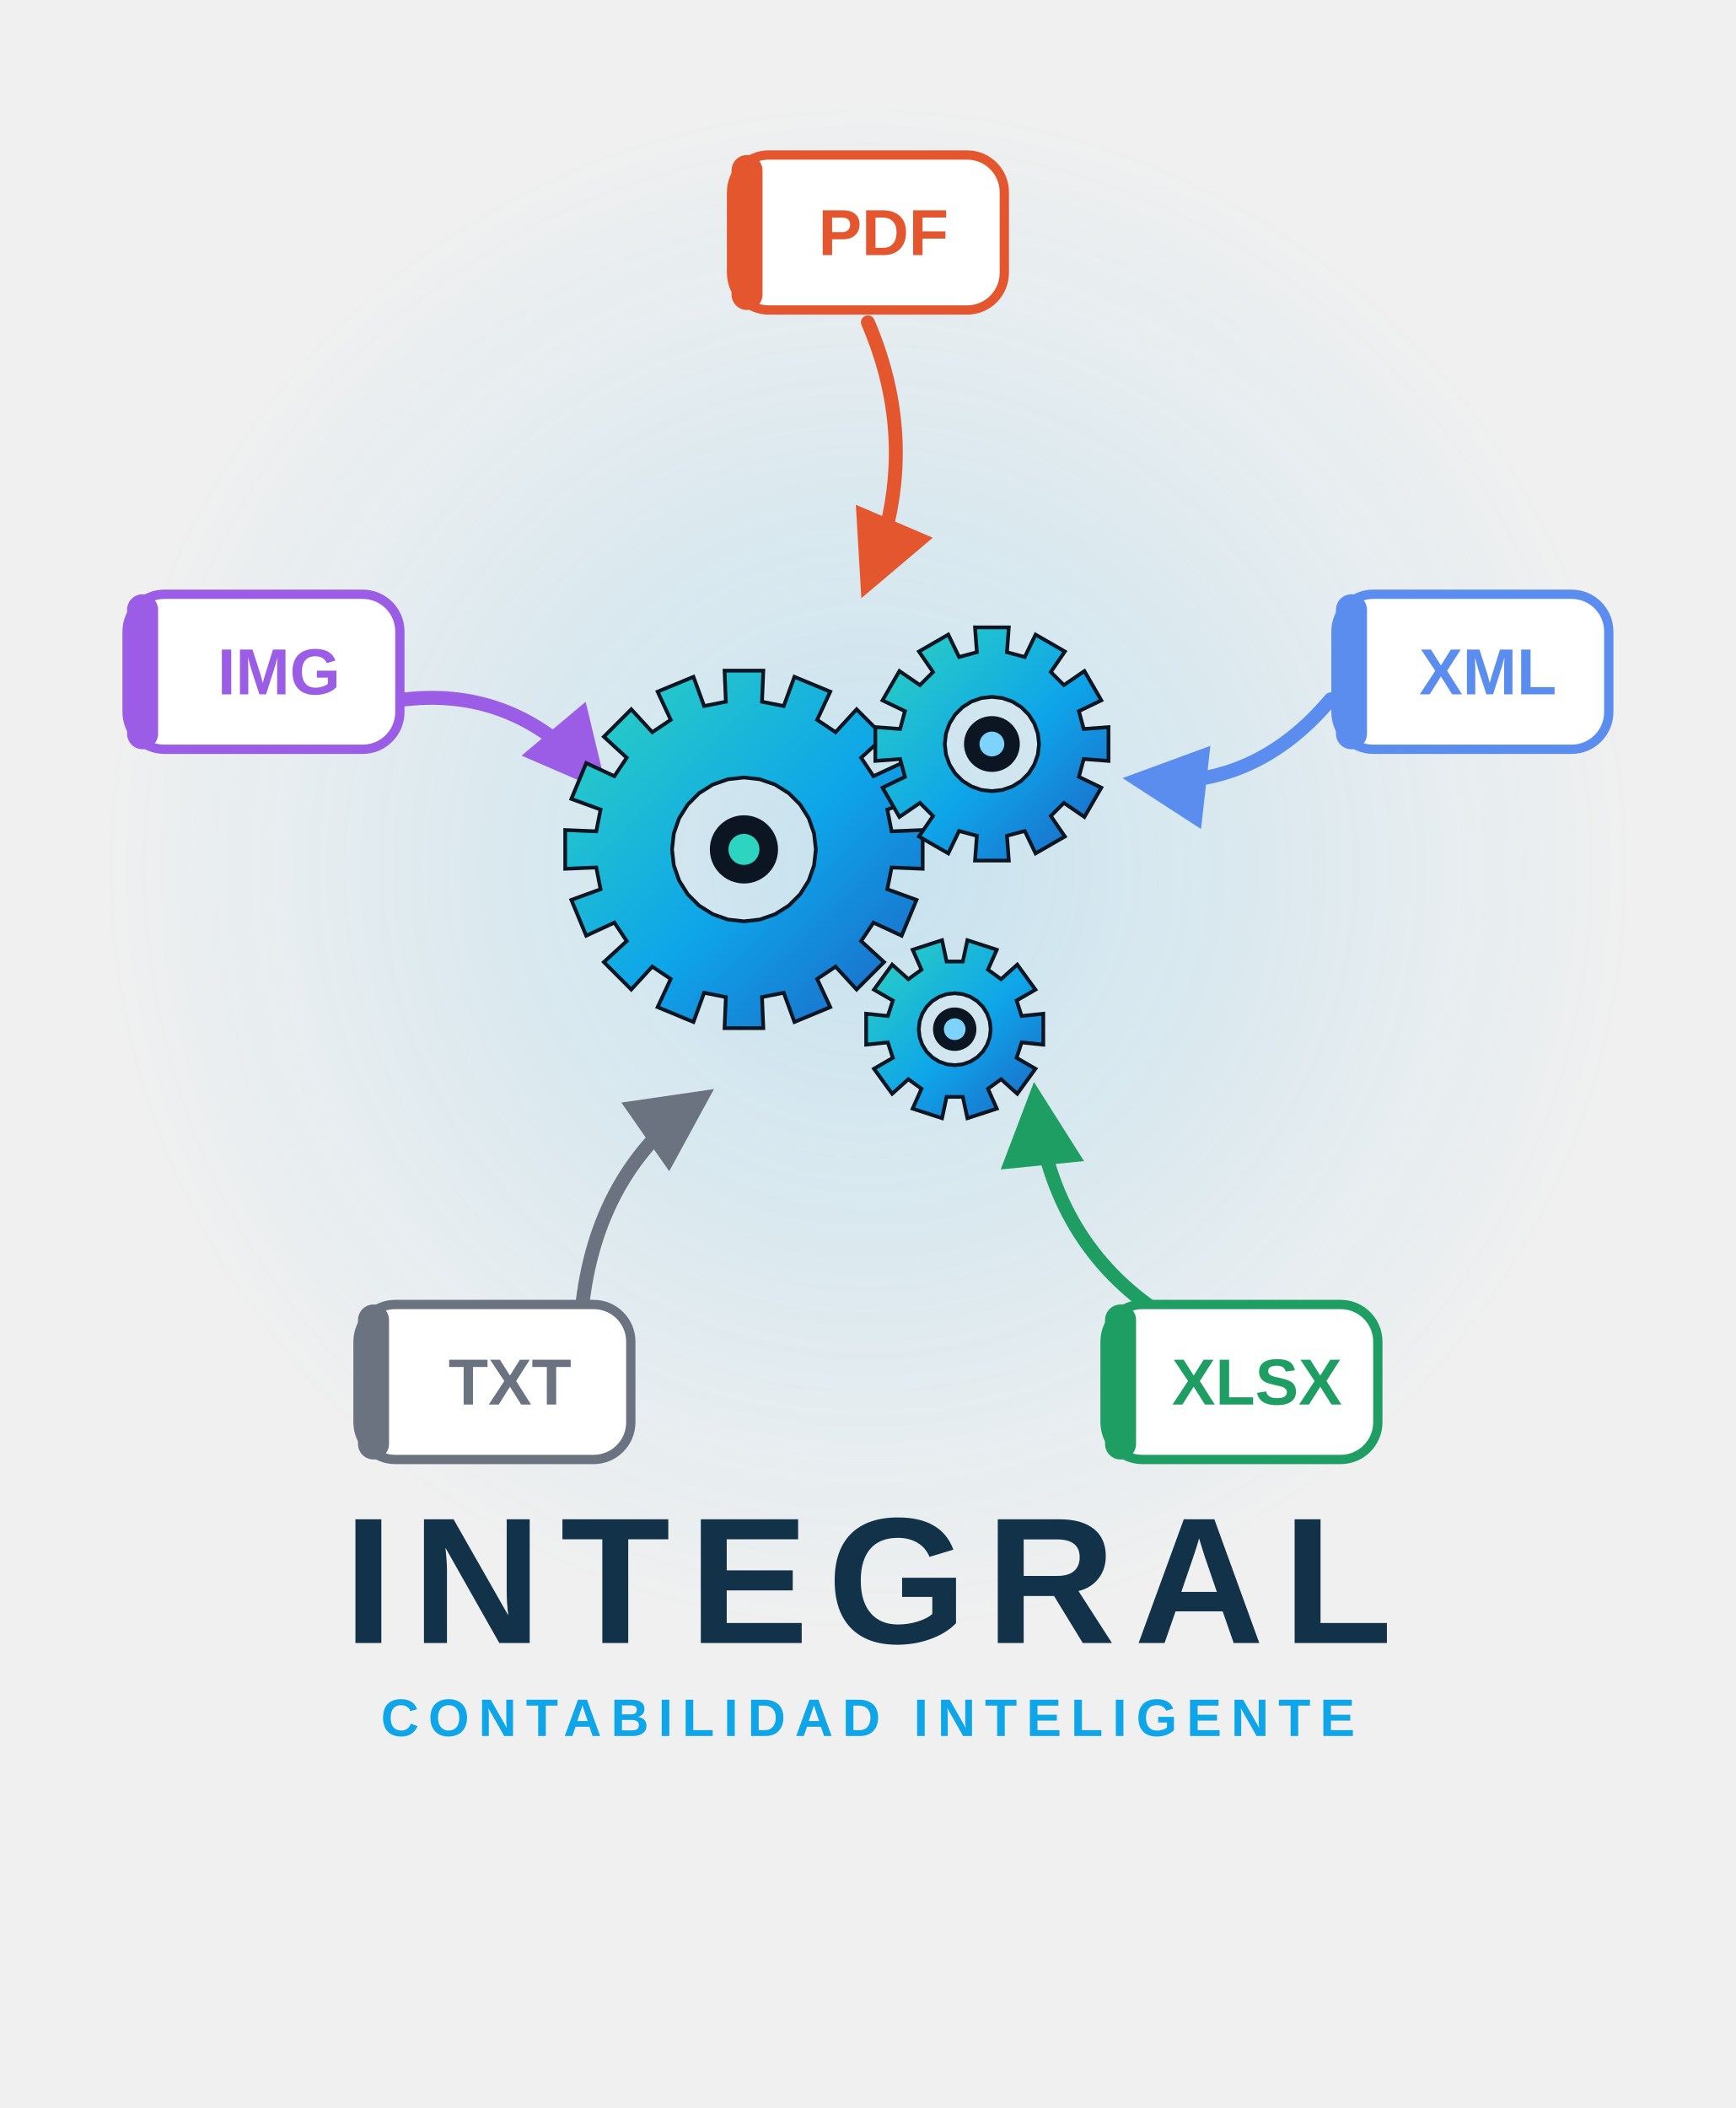
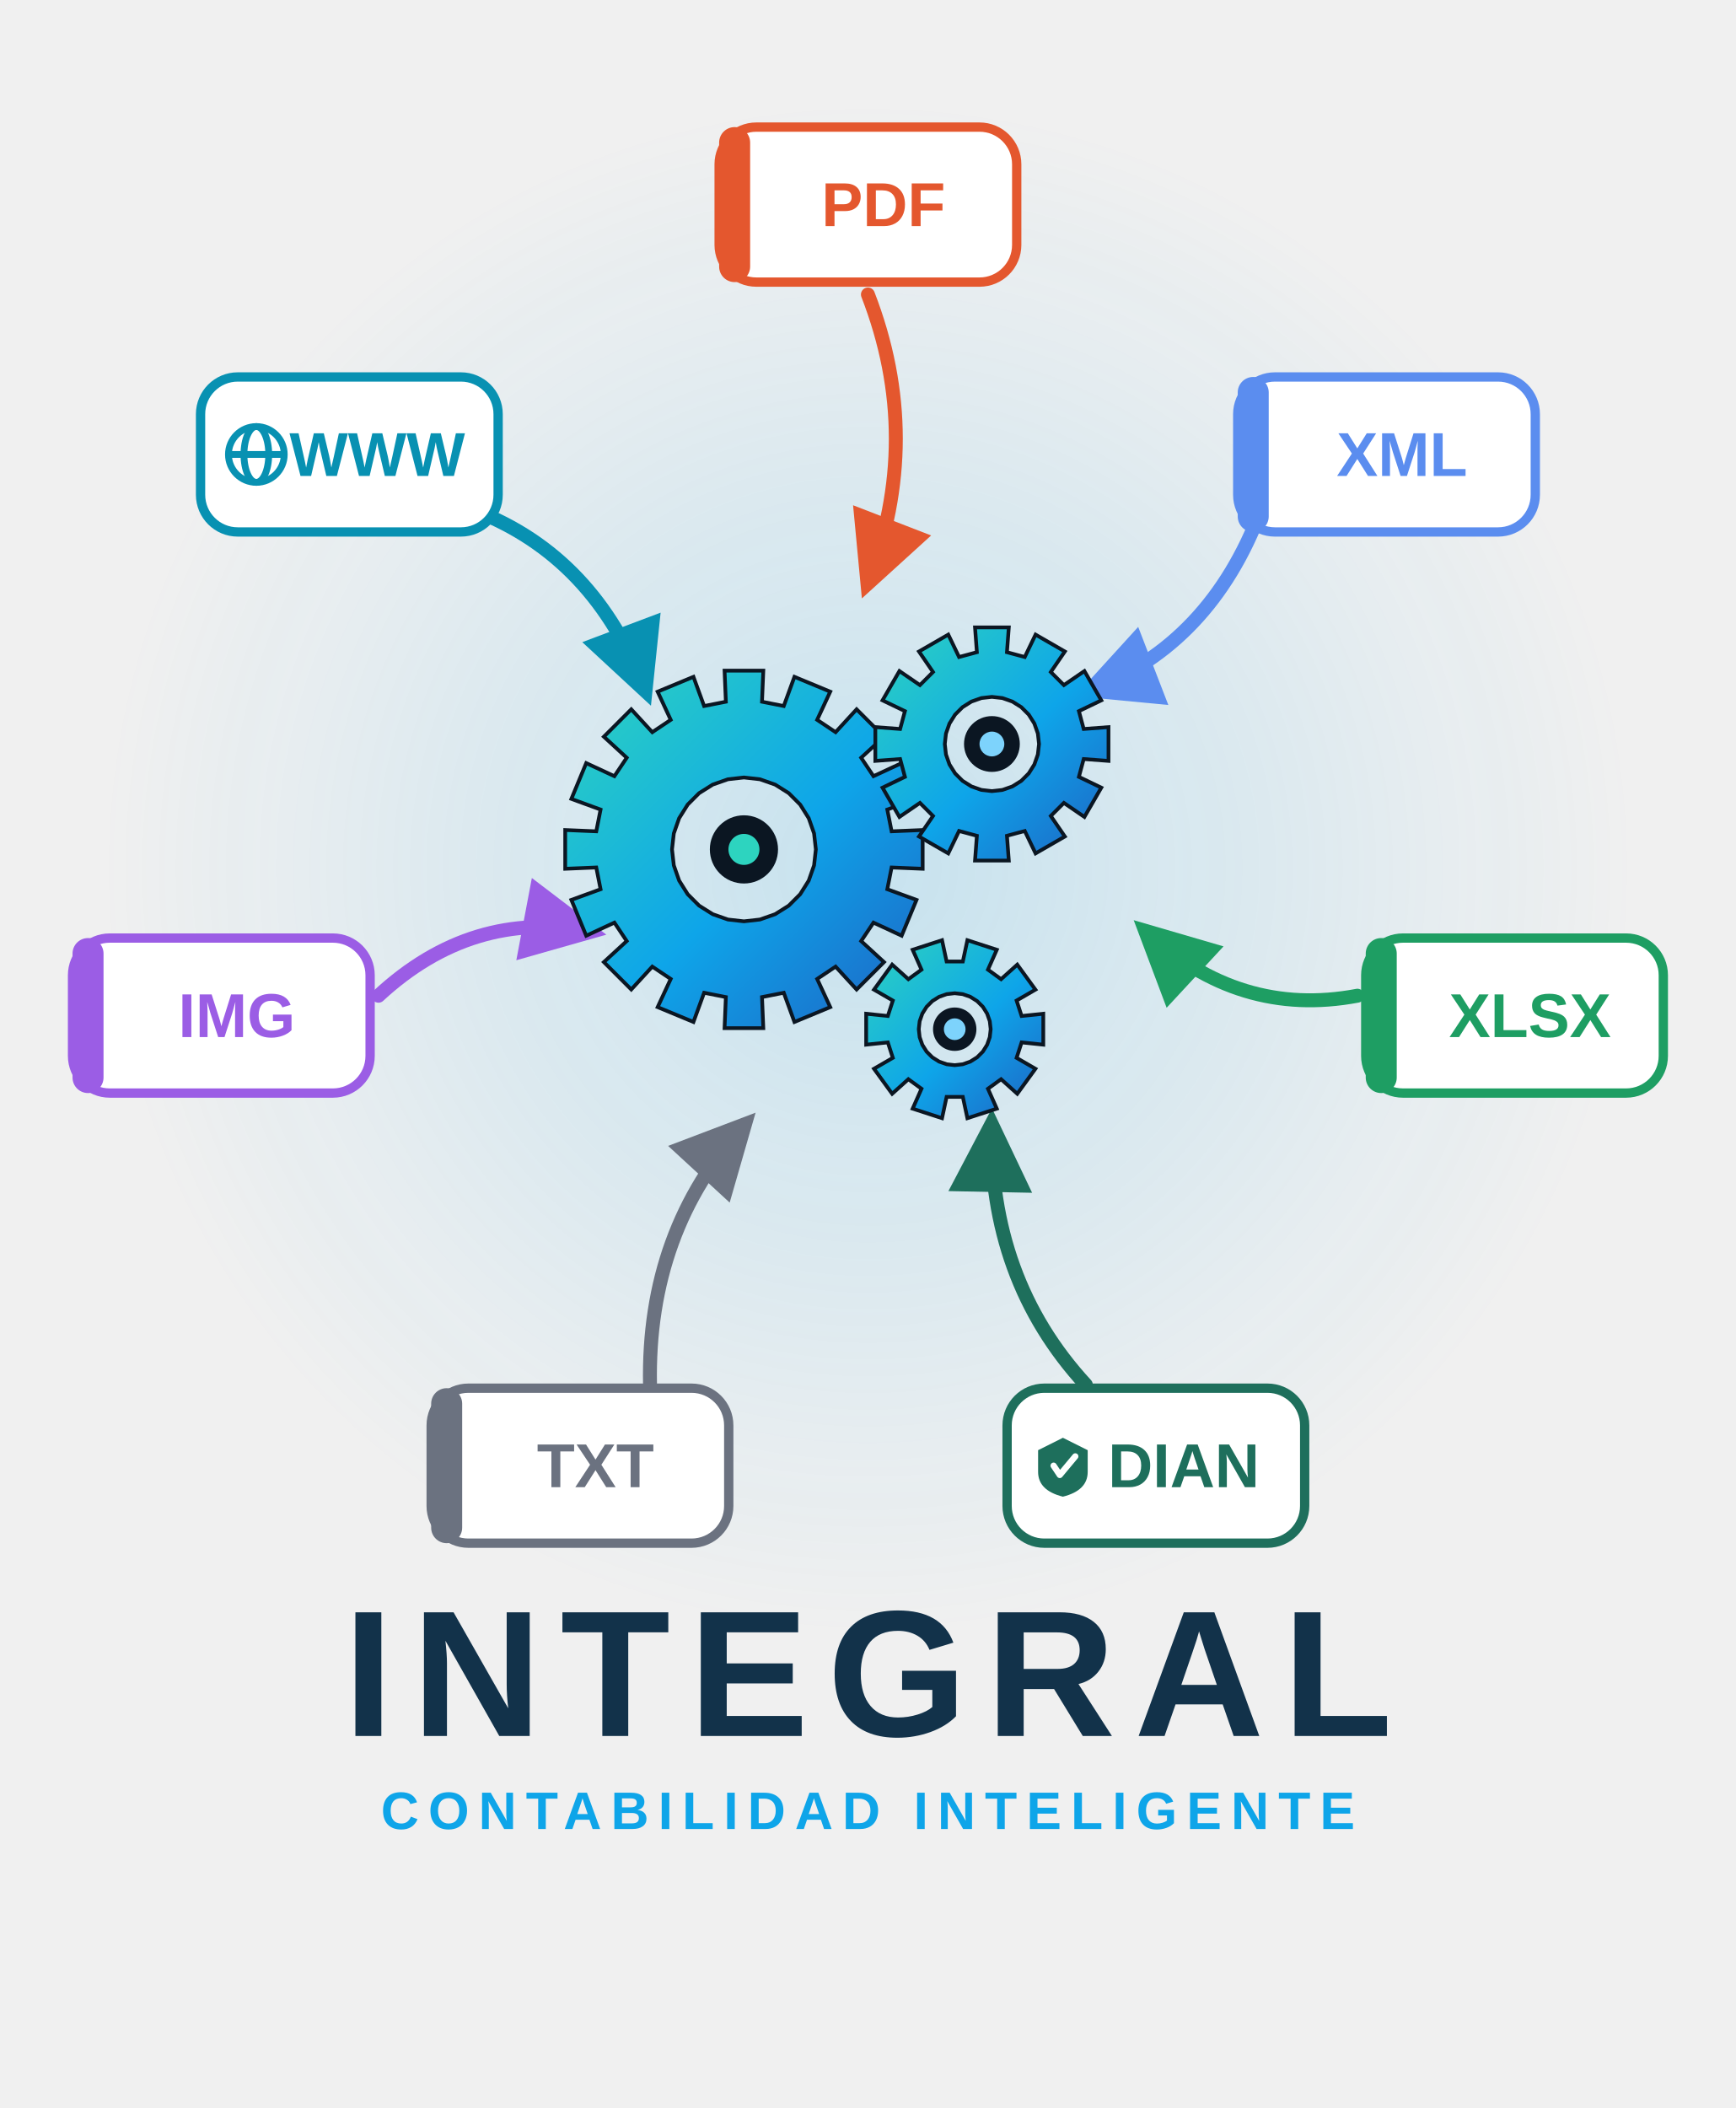
<svg xmlns="http://www.w3.org/2000/svg" viewBox="-280.0 -280.0 560 680" width="560" height="680">
  <defs>
    <linearGradient id="gearGrad" x1="0" y1="0" x2="1" y2="1">
      <stop offset="0" stop-color="#2dd4bf" />
      <stop offset="0.55" stop-color="#0ea5e9" />
      <stop offset="1" stop-color="#1e63c4" />
    </linearGradient>
    <radialGradient id="halo" cx="0.5" cy="0.5" r="0.5">
      <stop offset="0" stop-color="#0ea5e9" stop-opacity="0.18" />
      <stop offset="1" stop-color="#0ea5e9" stop-opacity="0" />
    </radialGradient>
    <marker id="arrow_PDF" viewBox="0 0 10 10" refX="8" refY="5" markerWidth="6" markerHeight="6" orient="auto-start-reverse">
      <path d="M 0 0 L 10 5 L 0 10 z" fill="#e4572e" />
    </marker>
    <marker id="arrow_XML" viewBox="0 0 10 10" refX="8" refY="5" markerWidth="6" markerHeight="6" orient="auto-start-reverse">
      <path d="M 0 0 L 10 5 L 0 10 z" fill="#5b8def" />
    </marker>
    <marker id="arrow_XLSX" viewBox="0 0 10 10" refX="8" refY="5" markerWidth="6" markerHeight="6" orient="auto-start-reverse">
      <path d="M 0 0 L 10 5 L 0 10 z" fill="#1e9e63" />
    </marker>
+     <marker id="arrow_DIAN" viewBox="0 0 10 10" refX="8" refY="5" markerWidth="6" markerHeight="6" orient="auto-start-reverse">
+       <path d="M 0 0 L 10 5 L 0 10 z" fill="#1e6f5c" />
+     </marker>
    <marker id="arrow_TXT" viewBox="0 0 10 10" refX="8" refY="5" markerWidth="6" markerHeight="6" orient="auto-start-reverse">
      <path d="M 0 0 L 10 5 L 0 10 z" fill="#6b7280" />
    </marker>
    <marker id="arrow_IMG" viewBox="0 0 10 10" refX="8" refY="5" markerWidth="6" markerHeight="6" orient="auto-start-reverse">
      <path d="M 0 0 L 10 5 L 0 10 z" fill="#9b5de5" />
    </marker>
+     <marker id="arrow_WWW" viewBox="0 0 10 10" refX="8" refY="5" markerWidth="6" markerHeight="6" orient="auto-start-reverse">
+       <path d="M 0 0 L 10 5 L 0 10 z" fill="#0891b2" />
+     </marker>
  </defs>
  <circle cx="0" cy="0" r="250" fill="url(#halo)" />
-   <path d="M 0.0,-176.0 Q 18.0,-134.0 0.0,-92.0" fill="none" stroke="#e4572e" stroke-width="4.5" stroke-linecap="round" marker-end="url(#arrow_PDF)" stroke-dasharray="0" />
-   <path d="M 149.3,-54.4 Q 124.0,-24.3 87.5,-28.4" fill="none" stroke="#5b8def" stroke-width="4.5" stroke-linecap="round" marker-end="url(#arrow_XML)" stroke-dasharray="0" />
-   <path d="M 92.3,142.4 Q 58.6,119.0 54.1,74.4" fill="none" stroke="#1e9e63" stroke-width="4.5" stroke-linecap="round" marker-end="url(#arrow_XLSX)" stroke-dasharray="0" />
-   <path d="M -92.3,142.4 Q -87.7,97.8 -54.1,74.4" fill="none" stroke="#6b7280" stroke-width="4.5" stroke-linecap="round" marker-end="url(#arrow_TXT)" stroke-dasharray="0" />
-   <path d="M -149.3,-54.4 Q -112.8,-58.5 -87.5,-28.4" fill="none" stroke="#9b5de5" stroke-width="4.5" stroke-linecap="round" marker-end="url(#arrow_IMG)" stroke-dasharray="0" />
+   <path d="M 0.0,-185.0 Q 18.0,-138.5 0.0,-92.0" fill="none" stroke="#e4572e" stroke-width="4.5" stroke-linecap="round" marker-end="url(#arrow_PDF)" stroke-dasharray="0" />
+   <path d="M 126.7,-115.3 Q 110.5,-72.3 71.9,-57.4" fill="none" stroke="#5b8def" stroke-width="4.5" stroke-linecap="round" marker-end="url(#arrow_XML)" stroke-dasharray="0" />
+   <path d="M 157.9,41.2 Q 119.8,48.4 89.7,20.5" fill="none" stroke="#1e9e63" stroke-width="4.5" stroke-linecap="round" marker-end="url(#arrow_XLSX)" stroke-dasharray="0" />
+   <path d="M 70.3,166.7 Q 38.9,132.6 39.9,82.9" fill="none" stroke="#1e6f5c" stroke-width="4.5" stroke-linecap="round" marker-end="url(#arrow_DIAN)" stroke-dasharray="0" />
+   <path d="M -70.3,166.7 Q -71.3,117.0 -39.9,82.9" fill="none" stroke="#6b7280" stroke-width="4.5" stroke-linecap="round" marker-end="url(#arrow_TXT)" stroke-dasharray="0" />
+   <path d="M -157.9,41.2 Q -127.8,13.3 -89.7,20.5" fill="none" stroke="#9b5de5" stroke-width="4.5" stroke-linecap="round" marker-end="url(#arrow_IMG)" stroke-dasharray="0" />
+   <path d="M -126.7,-115.3 Q -88.1,-100.4 -71.9,-57.4" fill="none" stroke="#0891b2" stroke-width="4.5" stroke-linecap="round" marker-end="url(#arrow_WWW)" stroke-dasharray="0" />
  <g fill="url(#gearGrad)" fill-rule="evenodd" stroke="#0b1622" stroke-width="1.2">
    <path d="M 7.64,-11.83 L 17.66,-12.25 L 17.66,0.25 L 7.64,-0.17 L 6.25,6.85 L 15.67,10.29 L 10.88,21.84 L 1.79,17.62 L -2.19,23.57 L 5.19,30.35 L -3.65,39.19 L -10.43,31.81 L -16.38,35.79 L -12.16,44.88 L -23.71,49.67 L -27.15,40.25 L -34.17,41.64 L -33.75,51.66 L -46.25,51.66 L -45.83,41.64 L -52.85,40.25 L -56.29,49.67 L -67.84,44.88 L -63.62,35.79 L -69.57,31.81 L -76.35,39.19 L -85.19,30.35 L -77.81,23.57 L -81.79,17.62 L -90.88,21.84 L -95.67,10.29 L -86.25,6.85 L -87.64,-0.17 L -97.66,0.25 L -97.66,-12.25 L -87.64,-11.83 L -86.25,-18.85 L -95.67,-22.29 L -90.88,-33.84 L -81.79,-29.62 L -77.81,-35.57 L -85.19,-42.35 L -76.35,-51.19 L -69.57,-43.81 L -63.62,-47.79 L -67.84,-56.88 L -56.29,-61.67 L -52.85,-52.25 L -45.83,-53.64 L -46.25,-63.66 L -33.75,-63.66 L -34.17,-53.64 L -27.15,-52.25 L -23.71,-61.67 L -12.16,-56.88 L -16.38,-47.79 L -10.43,-43.81 L -3.65,-51.19 L 5.19,-42.35 L -2.19,-35.57 L 1.79,-29.62 L 10.88,-33.84 L 15.67,-22.29 L 6.25,-18.85 Z M -16.80,-6.00 L -17.38,-0.84 L -19.10,4.07 L -21.86,8.46 L -25.54,12.14 L -29.93,14.90 L -34.84,16.62 L -40.00,17.20 L -45.16,16.62 L -50.07,14.90 L -54.46,12.14 L -58.14,8.46 L -60.90,4.07 L -62.62,-0.84 L -63.20,-6.00 L -62.62,-11.16 L -60.90,-16.07 L -58.14,-20.46 L -54.46,-24.14 L -50.07,-26.90 L -45.16,-28.62 L -40.00,-29.20 L -34.84,-28.62 L -29.93,-26.90 L -25.54,-24.14 L -21.86,-20.46 L -19.10,-16.07 L -17.38,-11.16 Z" />
    <path d="M 69.61,-44.85 L 77.61,-45.45 L 77.61,-34.55 L 69.61,-35.15 L 68.06,-29.40 L 75.29,-25.92 L 69.84,-16.47 L 63.22,-21.00 L 59.00,-16.78 L 63.53,-10.16 L 54.08,-4.71 L 50.60,-11.94 L 44.85,-10.39 L 45.45,-2.39 L 34.55,-2.39 L 35.15,-10.39 L 29.40,-11.94 L 25.92,-4.71 L 16.47,-10.16 L 21.00,-16.78 L 16.78,-21.00 L 10.16,-16.47 L 4.71,-25.92 L 11.94,-29.40 L 10.39,-35.15 L 2.39,-34.55 L 2.39,-45.45 L 10.39,-44.85 L 11.94,-50.60 L 4.71,-54.08 L 10.16,-63.53 L 16.78,-59.00 L 21.00,-63.22 L 16.47,-69.84 L 25.92,-75.29 L 29.40,-68.06 L 35.15,-69.61 L 34.55,-77.61 L 45.45,-77.61 L 44.85,-69.61 L 50.60,-68.06 L 54.08,-75.29 L 63.53,-69.84 L 59.00,-63.22 L 63.22,-59.00 L 69.84,-63.53 L 75.29,-54.08 L 68.06,-50.60 Z M 55.20,-40.00 L 54.82,-36.62 L 53.69,-33.40 L 51.88,-30.52 L 49.48,-28.12 L 46.60,-26.31 L 43.38,-25.18 L 40.00,-24.80 L 36.62,-25.18 L 33.40,-26.31 L 30.52,-28.12 L 28.12,-30.52 L 26.31,-33.40 L 25.18,-36.62 L 24.80,-40.00 L 25.18,-43.38 L 26.31,-46.60 L 28.12,-49.48 L 30.52,-51.88 L 33.40,-53.69 L 36.62,-54.82 L 40.00,-55.20 L 43.38,-54.82 L 46.60,-53.69 L 49.48,-51.88 L 51.88,-49.48 L 53.69,-46.60 L 54.82,-43.38 Z" />
    <path d="M 49.58,47.74 L 56.57,47.01 L 56.57,56.99 L 49.58,56.26 L 47.96,61.24 L 54.04,64.76 L 48.18,72.83 L 42.96,68.13 L 38.72,71.21 L 41.57,77.63 L 32.09,80.71 L 30.62,73.84 L 25.38,73.84 L 23.91,80.71 L 14.43,77.63 L 17.28,71.21 L 13.04,68.13 L 7.82,72.83 L 1.96,64.76 L 8.04,61.24 L 6.42,56.26 L -0.57,56.99 L -0.57,47.01 L 6.42,47.74 L 8.04,42.76 L 1.96,39.24 L 7.82,31.17 L 13.04,35.87 L 17.28,32.79 L 14.43,26.37 L 23.91,23.29 L 25.38,30.16 L 30.62,30.16 L 32.09,23.29 L 41.57,26.37 L 38.72,32.79 L 42.96,35.87 L 48.18,31.17 L 54.04,39.24 L 47.96,42.76 Z M 39.60,52.00 L 39.31,54.58 L 38.45,57.03 L 37.07,59.23 L 35.23,61.07 L 33.03,62.45 L 30.58,63.31 L 28.00,63.60 L 25.42,63.31 L 22.97,62.45 L 20.77,61.07 L 18.93,59.23 L 17.55,57.03 L 16.69,54.58 L 16.40,52.00 L 16.69,49.42 L 17.55,46.97 L 18.93,44.77 L 20.77,42.93 L 22.97,41.55 L 25.42,40.69 L 28.00,40.40 L 30.58,40.69 L 33.03,41.55 L 35.23,42.93 L 37.07,44.77 L 38.45,46.97 L 39.31,49.42 Z" />
  </g>
  <circle cx="-40" cy="-6" r="11" fill="#0b1622" />
  <circle cx="40" cy="-40" r="9" fill="#0b1622" />
  <circle cx="28" cy="52" r="7" fill="#0b1622" />
  <circle cx="-40" cy="-6" r="5" fill="#2dd4bf" />
  <circle cx="40" cy="-40" r="4" fill="#7dd3fc" />
  <circle cx="28" cy="52" r="3.5" fill="#7dd3fc" />
  <g>
-     <rect x="-44.0" y="-230.0" width="88" height="50" rx="12" fill="#ffffff" stroke="#e4572e" stroke-width="3" />
-     <rect x="-44.0" y="-230.0" width="10" height="50" rx="5" fill="#e4572e" />
-     <text x="5.0" y="-205.0" font-family="Segoe UI, Arial, sans-serif" font-size="21" font-weight="800" fill="#e4572e" text-anchor="middle" dominant-baseline="central">PDF</text>
+     <rect x="-48.0" y="-239.0" width="96" height="50" rx="12" fill="#ffffff" stroke="#e4572e" stroke-width="3" />
+     <rect x="-48.0" y="-239.0" width="10" height="50" rx="5" fill="#e4572e" />
+     <text x="5.0" y="-214.0" font-family="Segoe UI, Arial, sans-serif" font-size="20" font-weight="800" fill="#e4572e" text-anchor="middle" dominant-baseline="central">PDF</text>
  </g>
  <g>
-     <rect x="151.0" y="-88.3" width="88" height="50" rx="12" fill="#ffffff" stroke="#5b8def" stroke-width="3" />
-     <rect x="151.0" y="-88.3" width="10" height="50" rx="5" fill="#5b8def" />
-     <text x="200.0" y="-63.3" font-family="Segoe UI, Arial, sans-serif" font-size="21" font-weight="800" fill="#5b8def" text-anchor="middle" dominant-baseline="central">XML</text>
+     <rect x="119.3" y="-158.4" width="96" height="50" rx="12" fill="#ffffff" stroke="#5b8def" stroke-width="3" />
+     <rect x="119.3" y="-158.4" width="10" height="50" rx="5" fill="#5b8def" />
+     <text x="172.3" y="-133.4" font-family="Segoe UI, Arial, sans-serif" font-size="20" font-weight="800" fill="#5b8def" text-anchor="middle" dominant-baseline="central">XML</text>
  </g>
  <g>
-     <rect x="76.5" y="140.8" width="88" height="50" rx="12" fill="#ffffff" stroke="#1e9e63" stroke-width="3" />
-     <rect x="76.5" y="140.8" width="10" height="50" rx="5" fill="#1e9e63" />
-     <text x="125.5" y="165.8" font-family="Segoe UI, Arial, sans-serif" font-size="21" font-weight="800" fill="#1e9e63" text-anchor="middle" dominant-baseline="central">XLSX</text>
+     <rect x="160.6" y="22.6" width="96" height="50" rx="12" fill="#ffffff" stroke="#1e9e63" stroke-width="3" />
+     <rect x="160.6" y="22.6" width="10" height="50" rx="5" fill="#1e9e63" />
+     <text x="213.6" y="47.6" font-family="Segoe UI, Arial, sans-serif" font-size="20" font-weight="800" fill="#1e9e63" text-anchor="middle" dominant-baseline="central">XLSX</text>
  </g>
  <g>
-     <rect x="-164.5" y="140.8" width="88" height="50" rx="12" fill="#ffffff" stroke="#6b7280" stroke-width="3" />
-     <rect x="-164.5" y="140.8" width="10" height="50" rx="5" fill="#6b7280" />
-     <text x="-115.5" y="165.8" font-family="Segoe UI, Arial, sans-serif" font-size="21" font-weight="800" fill="#6b7280" text-anchor="middle" dominant-baseline="central">TXT</text>
+     <rect x="44.9" y="167.8" width="96" height="50" rx="12" fill="#ffffff" stroke="#1e6f5c" stroke-width="3" />
+     <path d="M 62.9 183.8 L 70.9 187.8 L 70.9 194.8 Q 70.9 200.8 62.9 202.8 Q 54.9 200.8 54.9 194.8 L 54.9 187.8 Z" fill="#1e6f5c" />
+     <path d="M 59.9 192.8 L 61.9 195.8 L 66.9 189.8" stroke="#fff" stroke-width="2" fill="none" stroke-linecap="round" stroke-linejoin="round" />
+     <text x="101.9" y="192.8" font-family="Segoe UI, Arial, sans-serif" font-size="20" font-weight="800" fill="#1e6f5c" text-anchor="middle" dominant-baseline="central">DIAN</text>
  </g>
  <g>
-     <rect x="-239.0" y="-88.3" width="88" height="50" rx="12" fill="#ffffff" stroke="#9b5de5" stroke-width="3" />
-     <rect x="-239.0" y="-88.3" width="10" height="50" rx="5" fill="#9b5de5" />
-     <text x="-190.0" y="-63.3" font-family="Segoe UI, Arial, sans-serif" font-size="21" font-weight="800" fill="#9b5de5" text-anchor="middle" dominant-baseline="central">IMG</text>
+     <rect x="-140.9" y="167.8" width="96" height="50" rx="12" fill="#ffffff" stroke="#6b7280" stroke-width="3" />
+     <rect x="-140.9" y="167.8" width="10" height="50" rx="5" fill="#6b7280" />
+     <text x="-87.9" y="192.8" font-family="Segoe UI, Arial, sans-serif" font-size="20" font-weight="800" fill="#6b7280" text-anchor="middle" dominant-baseline="central">TXT</text>
  </g>
-   <g transform="translate(0,250)">
+   <g>
+     <rect x="-256.6" y="22.6" width="96" height="50" rx="12" fill="#ffffff" stroke="#9b5de5" stroke-width="3" />
+     <rect x="-256.6" y="22.6" width="10" height="50" rx="5" fill="#9b5de5" />
+     <text x="-203.6" y="47.6" font-family="Segoe UI, Arial, sans-serif" font-size="20" font-weight="800" fill="#9b5de5" text-anchor="middle" dominant-baseline="central">IMG</text>
+   </g>
+   <g>
+     <rect x="-215.3" y="-158.4" width="96" height="50" rx="12" fill="#ffffff" stroke="#0891b2" stroke-width="3" />
+     <g stroke="#0891b2" stroke-width="2.2" fill="none">
+       <circle cx="-197.3" cy="-133.4" r="9" />
+       <ellipse cx="-197.3" cy="-133.4" rx="4" ry="9" />
+       <line x1="-206.3" y1="-133.4" x2="-188.3" y2="-133.4" />
+     </g>
+     <text x="-158.3" y="-133.4" font-family="Segoe UI, Arial, sans-serif" font-size="20" font-weight="800" fill="#0891b2" text-anchor="middle" dominant-baseline="central">WWW</text>
+   </g>
+   <g transform="translate(0,280)">
    <text x="0" y="0" font-family="Segoe UI, Arial, sans-serif" font-size="58" font-weight="800" fill="#12324a" text-anchor="middle" letter-spacing="6">INTEGRAL</text>
    <text x="0" y="30" font-family="Segoe UI, Arial, sans-serif" font-size="17" font-weight="600" fill="#0ea5e9" text-anchor="middle" letter-spacing="3">CONTABILIDAD INTELIGENTE</text>
  </g>
</svg>
